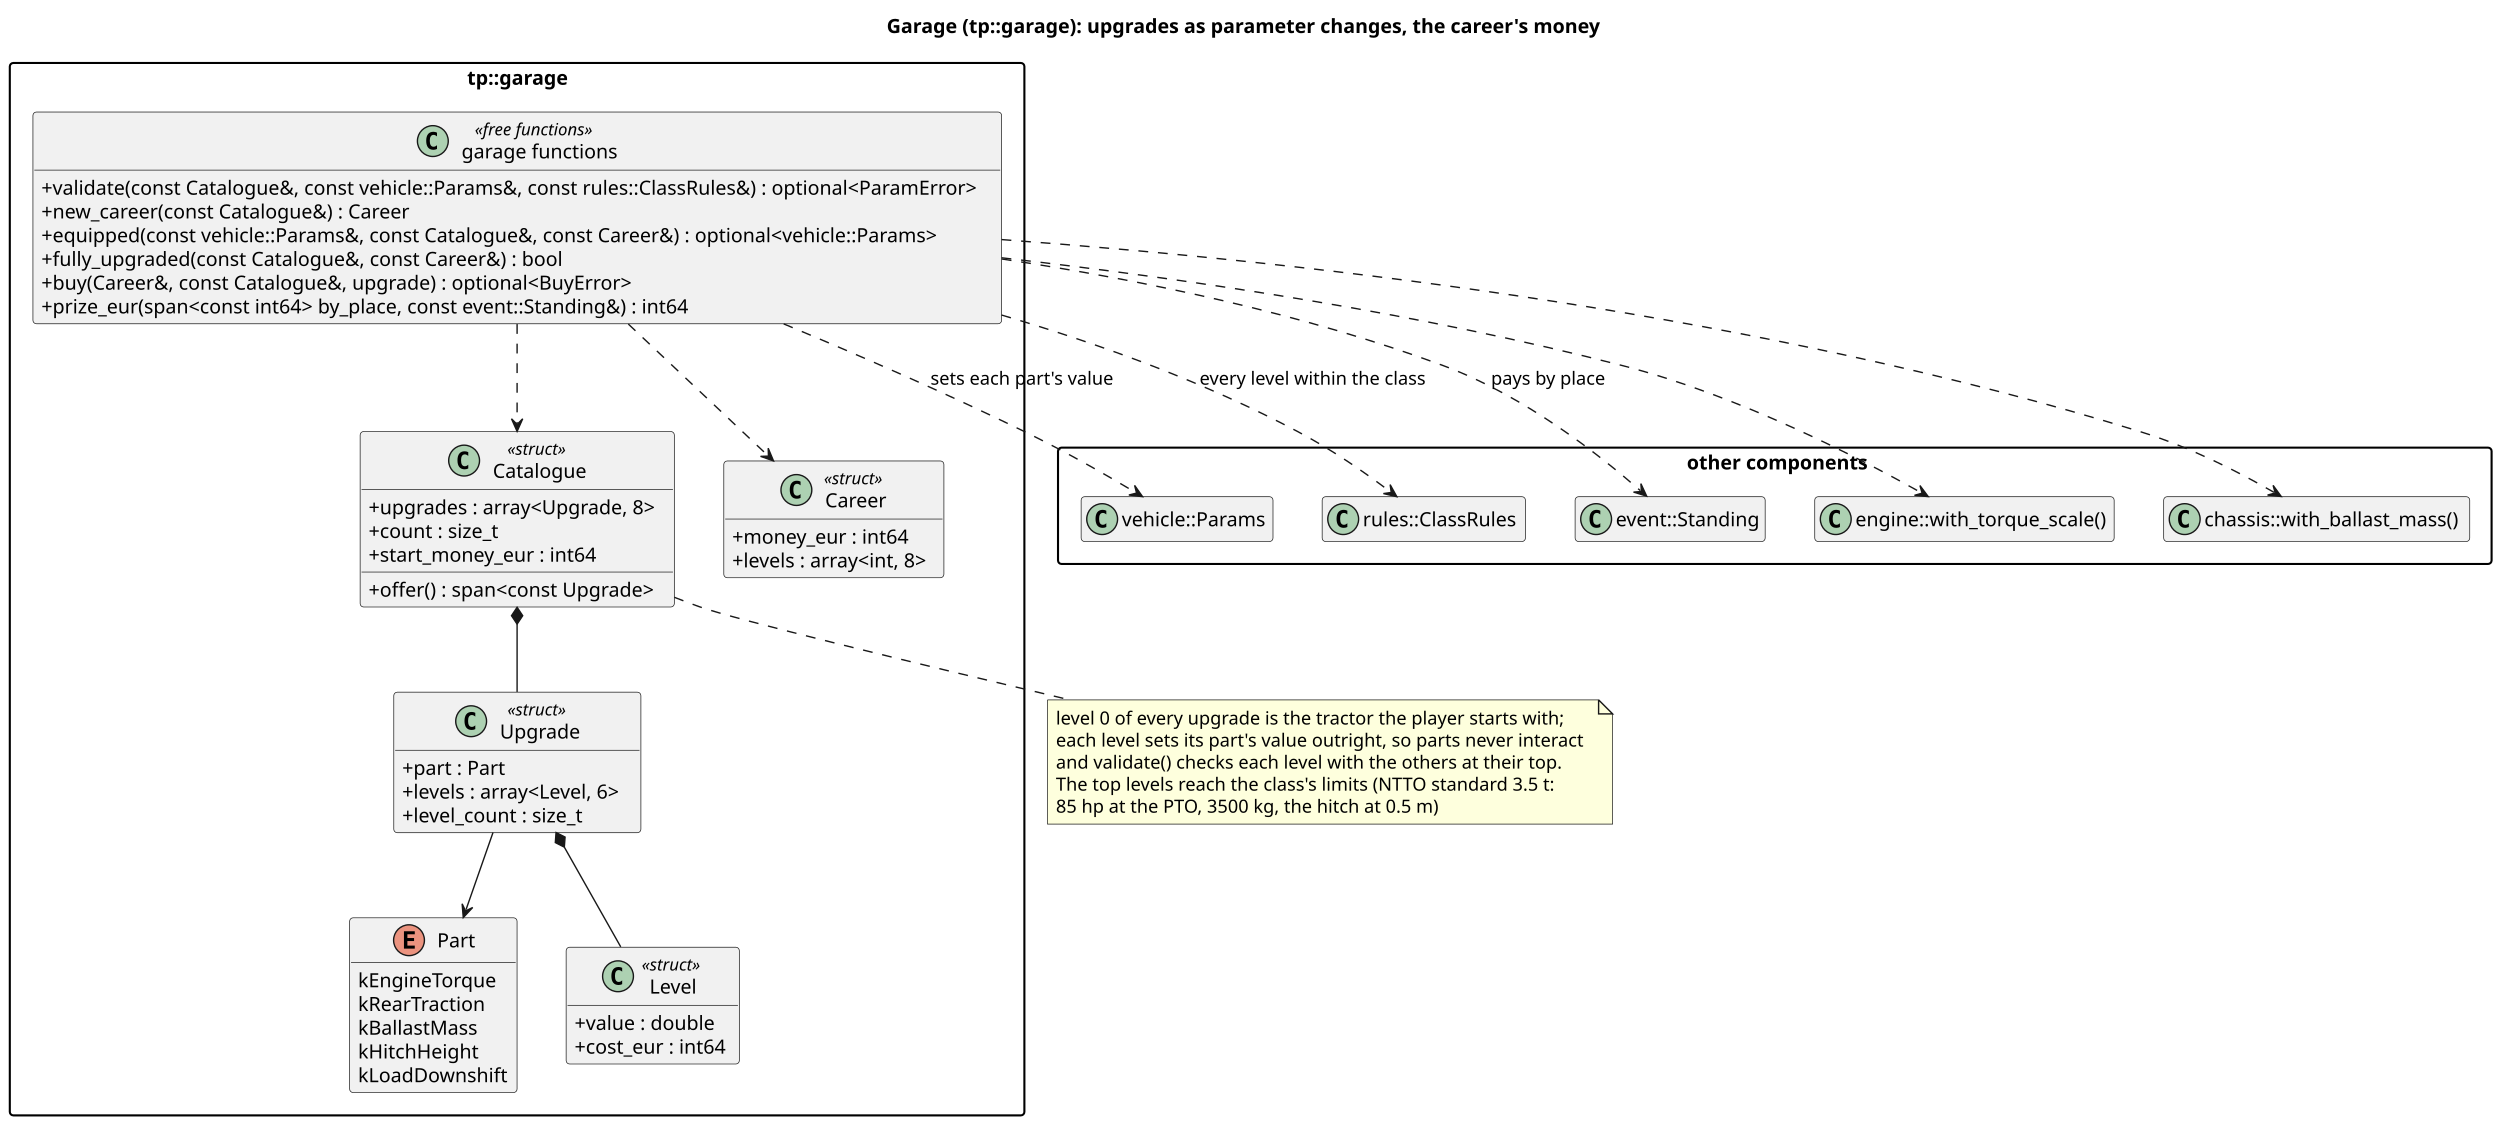
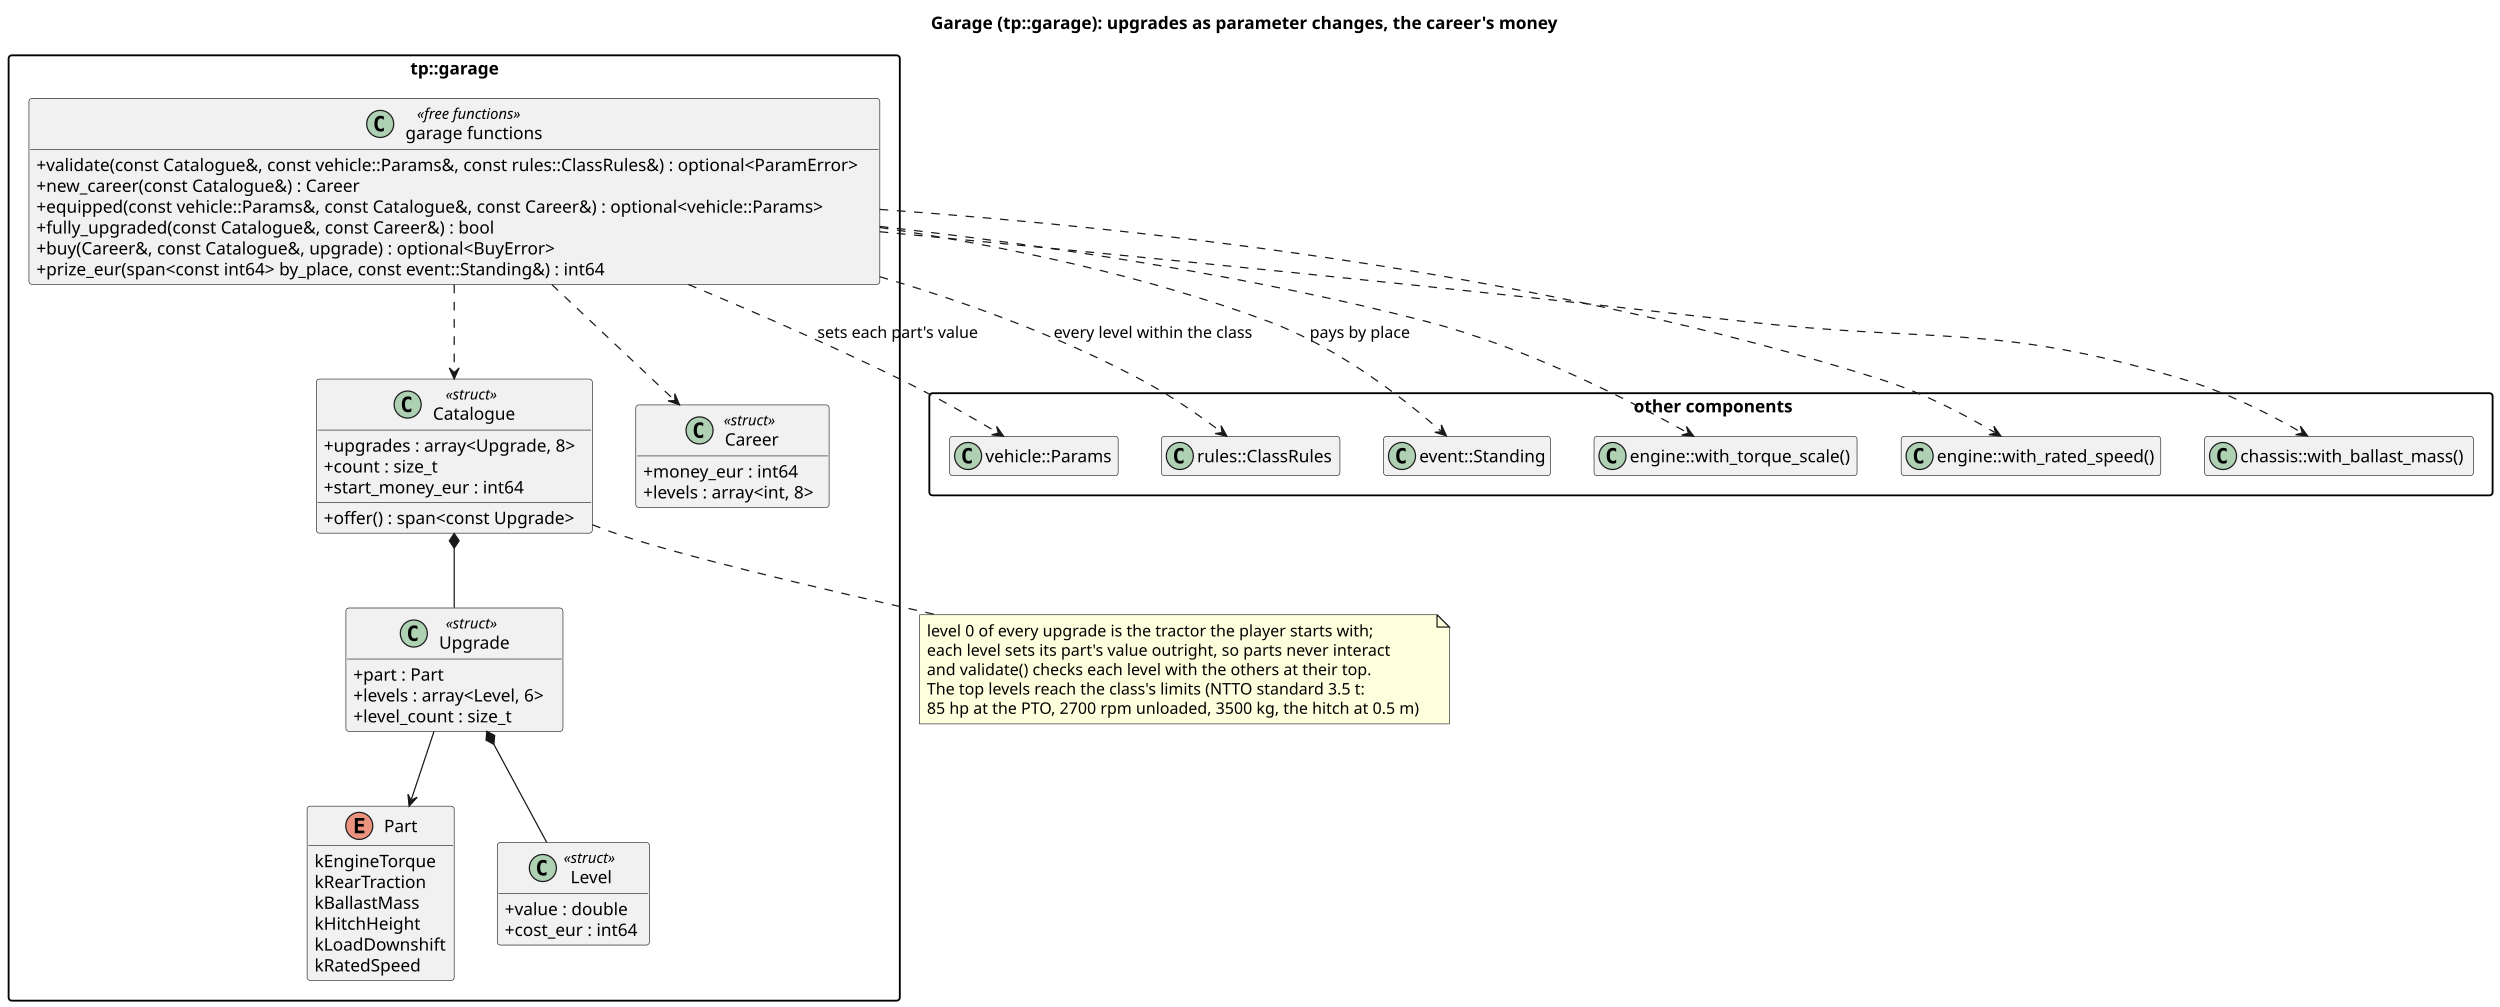
- <svg xmlns="http://www.w3.org/2000/svg" contentStyleType="text/css" height="801px" preserveAspectRatio="none" style="width:1784px;height:801px;background:#FFFFFF;" version="1.1" viewBox="0 0 1784 801" width="1784px" zoomAndPan="magnify">
+ <svg xmlns="http://www.w3.org/2000/svg" contentStyleType="text/css" height="818px" preserveAspectRatio="none" style="width:2031px;height:818px;background:#FFFFFF;" version="1.1" viewBox="0 0 2031 818" width="2031px" zoomAndPan="magnify">
  <defs />
  <g>
-     <text fill="#000000" font-family="sans-serif" font-size="14" font-weight="bold" lengthAdjust="spacing" textLength="504.513" x="632.744" y="23.562">Garage (tp::garage): upgrades as parameter changes, the career's money</text>
+     <text fill="#000000" font-family="sans-serif" font-size="14" font-weight="bold" lengthAdjust="spacing" textLength="504.513" x="756.244" y="23.562">Garage (tp::garage): upgrades as parameter changes, the career's money</text>
    <g id="cluster_other components">
-       <rect fill="none" height="83" rx="2.5" ry="2.5" style="stroke:#000000;stroke-width:1.5;" width="1023" x="755" y="319.44" />
-       <text fill="#000000" font-family="sans-serif" font-size="14" font-weight="bold" lengthAdjust="spacing" textLength="125.535" x="1203.732" y="335.002">other components</text>
+       <rect fill="none" height="83" rx="2.5" ry="2.5" style="stroke:#000000;stroke-width:1.5;" width="1270" x="755" y="319.44" />
+       <text fill="#000000" font-family="sans-serif" font-size="14" font-weight="bold" lengthAdjust="spacing" textLength="125.535" x="1327.232" y="335.002">other components</text>
    </g>
    <g id="cluster_tp::garage">
-       <rect fill="none" height="751" rx="2.5" ry="2.5" style="stroke:#000000;stroke-width:1.5;" width="724" x="7" y="44.94" />
+       <rect fill="none" height="768" rx="2.5" ry="2.5" style="stroke:#000000;stroke-width:1.5;" width="724" x="7" y="44.94" />
      <text fill="#000000" font-family="sans-serif" font-size="14" font-weight="bold" lengthAdjust="spacing" textLength="71.292" x="333.354" y="60.502">tp::garage</text>
    </g>
    <g id="elem_Tractor">
      <rect codeLine="7" fill="#F1F1F1" height="32" id="Tractor" rx="2.5" ry="2.5" style="stroke:#181818;stroke-width:0.5;" width="136.904" x="771.5" y="354.44" />
      <ellipse cx="786.5" cy="370.44" fill="#ADD1B2" rx="11" ry="11" style="stroke:#181818;stroke-width:1.0;" />
      <path d="M789.469,376.08 Q788.891,376.377 788.25,376.518 Q787.609,376.674 786.906,376.674 Q784.406,376.674 783.078,375.033 Q781.766,373.377 781.766,370.252 Q781.766,367.127 783.078,365.471 Q784.406,363.815 786.906,363.815 Q787.609,363.815 788.25,363.971 Q788.906,364.127 789.469,364.424 L789.469,367.143 Q788.844,366.565 788.25,366.299 Q787.656,366.018 787.031,366.018 Q785.688,366.018 785,367.096 Q784.312,368.158 784.312,370.252 Q784.312,372.346 785,373.424 Q785.688,374.486 787.031,374.486 Q787.656,374.486 788.25,374.221 Q788.844,373.94 789.469,373.361 L789.469,376.08 Z " fill="#000000" />
      <text fill="#000000" font-family="sans-serif" font-size="14" lengthAdjust="spacing" textLength="104.904" x="800.5" y="375.532">vehicle::Params</text>
    </g>
    <g id="elem_ClassRules">
      <rect codeLine="8" fill="#F1F1F1" height="32" id="ClassRules" rx="2.5" ry="2.5" style="stroke:#181818;stroke-width:0.5;" width="145.046" x="943.5" y="354.44" />
      <ellipse cx="958.5" cy="370.44" fill="#ADD1B2" rx="11" ry="11" style="stroke:#181818;stroke-width:1.0;" />
      <path d="M961.469,376.08 Q960.891,376.377 960.25,376.518 Q959.609,376.674 958.906,376.674 Q956.406,376.674 955.078,375.033 Q953.766,373.377 953.766,370.252 Q953.766,367.127 955.078,365.471 Q956.406,363.815 958.906,363.815 Q959.609,363.815 960.25,363.971 Q960.906,364.127 961.469,364.424 L961.469,367.143 Q960.844,366.565 960.25,366.299 Q959.656,366.018 959.031,366.018 Q957.688,366.018 957,367.096 Q956.312,368.158 956.312,370.252 Q956.312,372.346 957,373.424 Q957.688,374.486 959.031,374.486 Q959.656,374.486 960.25,374.221 Q960.844,373.94 961.469,373.361 L961.469,376.08 Z " fill="#000000" />
      <text fill="#000000" font-family="sans-serif" font-size="14" lengthAdjust="spacing" textLength="113.046" x="972.5" y="375.532">rules::ClassRules</text>
    </g>
    <g id="elem_EventStanding">
      <rect codeLine="9" fill="#F1F1F1" height="32" id="EventStanding" rx="2.5" ry="2.5" style="stroke:#181818;stroke-width:0.5;" width="135.626" x="1124" y="354.44" />
      <ellipse cx="1139" cy="370.44" fill="#ADD1B2" rx="11" ry="11" style="stroke:#181818;stroke-width:1.0;" />
      <path d="M1141.969,376.08 Q1141.391,376.377 1140.75,376.518 Q1140.109,376.674 1139.406,376.674 Q1136.906,376.674 1135.578,375.033 Q1134.266,373.377 1134.266,370.252 Q1134.266,367.127 1135.578,365.471 Q1136.906,363.815 1139.406,363.815 Q1140.109,363.815 1140.75,363.971 Q1141.406,364.127 1141.969,364.424 L1141.969,367.143 Q1141.344,366.565 1140.75,366.299 Q1140.156,366.018 1139.531,366.018 Q1138.188,366.018 1137.5,367.096 Q1136.812,368.158 1136.812,370.252 Q1136.812,372.346 1137.5,373.424 Q1138.188,374.486 1139.531,374.486 Q1140.156,374.486 1140.75,374.221 Q1141.344,373.94 1141.969,373.361 L1141.969,376.08 Z " fill="#000000" />
      <text fill="#000000" font-family="sans-serif" font-size="14" lengthAdjust="spacing" textLength="103.626" x="1153" y="375.532">event::Standing</text>
    </g>
    <g id="elem_TorqueScale">
      <rect codeLine="10" fill="#F1F1F1" height="32" id="TorqueScale" rx="2.5" ry="2.5" style="stroke:#181818;stroke-width:0.5;" width="213.658" x="1295" y="354.44" />
      <ellipse cx="1310" cy="370.44" fill="#ADD1B2" rx="11" ry="11" style="stroke:#181818;stroke-width:1.0;" />
      <path d="M1312.969,376.08 Q1312.391,376.377 1311.75,376.518 Q1311.109,376.674 1310.406,376.674 Q1307.906,376.674 1306.578,375.033 Q1305.266,373.377 1305.266,370.252 Q1305.266,367.127 1306.578,365.471 Q1307.906,363.815 1310.406,363.815 Q1311.109,363.815 1311.75,363.971 Q1312.406,364.127 1312.969,364.424 L1312.969,367.143 Q1312.344,366.565 1311.75,366.299 Q1311.156,366.018 1310.531,366.018 Q1309.188,366.018 1308.5,367.096 Q1307.812,368.158 1307.812,370.252 Q1307.812,372.346 1308.5,373.424 Q1309.188,374.486 1310.531,374.486 Q1311.156,374.486 1311.75,374.221 Q1312.344,373.94 1312.969,373.361 L1312.969,376.08 Z " fill="#000000" />
      <text fill="#000000" font-family="sans-serif" font-size="14" lengthAdjust="spacing" textLength="181.658" x="1324" y="375.532">engine::with_torque_scale()</text>
    </g>
+     <g id="elem_RatedSpeed">
+       <rect codeLine="11" fill="#F1F1F1" height="32" id="RatedSpeed" rx="2.5" ry="2.5" style="stroke:#181818;stroke-width:0.5;" width="210.903" x="1544.5" y="354.44" />
+       <ellipse cx="1559.5" cy="370.44" fill="#ADD1B2" rx="11" ry="11" style="stroke:#181818;stroke-width:1.0;" />
+       <path d="M1562.469,376.08 Q1561.891,376.377 1561.25,376.518 Q1560.609,376.674 1559.906,376.674 Q1557.406,376.674 1556.078,375.033 Q1554.766,373.377 1554.766,370.252 Q1554.766,367.127 1556.078,365.471 Q1557.406,363.815 1559.906,363.815 Q1560.609,363.815 1561.25,363.971 Q1561.906,364.127 1562.469,364.424 L1562.469,367.143 Q1561.844,366.565 1561.25,366.299 Q1560.656,366.018 1560.031,366.018 Q1558.688,366.018 1558,367.096 Q1557.312,368.158 1557.312,370.252 Q1557.312,372.346 1558,373.424 Q1558.688,374.486 1560.031,374.486 Q1560.656,374.486 1561.25,374.221 Q1561.844,373.94 1562.469,373.361 L1562.469,376.08 Z " fill="#000000" />
+       <text fill="#000000" font-family="sans-serif" font-size="14" lengthAdjust="spacing" textLength="178.903" x="1573.5" y="375.532">engine::with_rated_speed()</text>
+     </g>
    <g id="elem_BallastMass">
-       <rect codeLine="11" fill="#F1F1F1" height="32" id="BallastMass" rx="2.5" ry="2.5" style="stroke:#181818;stroke-width:0.5;" width="218.402" x="1544" y="354.44" />
-       <ellipse cx="1559" cy="370.44" fill="#ADD1B2" rx="11" ry="11" style="stroke:#181818;stroke-width:1.0;" />
-       <path d="M1561.969,376.08 Q1561.391,376.377 1560.75,376.518 Q1560.109,376.674 1559.406,376.674 Q1556.906,376.674 1555.578,375.033 Q1554.266,373.377 1554.266,370.252 Q1554.266,367.127 1555.578,365.471 Q1556.906,363.815 1559.406,363.815 Q1560.109,363.815 1560.75,363.971 Q1561.406,364.127 1561.969,364.424 L1561.969,367.143 Q1561.344,366.565 1560.75,366.299 Q1560.156,366.018 1559.531,366.018 Q1558.188,366.018 1557.5,367.096 Q1556.812,368.158 1556.812,370.252 Q1556.812,372.346 1557.5,373.424 Q1558.188,374.486 1559.531,374.486 Q1560.156,374.486 1560.75,374.221 Q1561.344,373.94 1561.969,373.361 L1561.969,376.08 Z " fill="#000000" />
-       <text fill="#000000" font-family="sans-serif" font-size="14" lengthAdjust="spacing" textLength="186.402" x="1573" y="375.532">chassis::with_ballast_mass()</text>
+       <rect codeLine="12" fill="#F1F1F1" height="32" id="BallastMass" rx="2.5" ry="2.5" style="stroke:#181818;stroke-width:0.5;" width="218.402" x="1791" y="354.44" />
+       <ellipse cx="1806" cy="370.44" fill="#ADD1B2" rx="11" ry="11" style="stroke:#181818;stroke-width:1.0;" />
+       <path d="M1808.969,376.08 Q1808.391,376.377 1807.75,376.518 Q1807.109,376.674 1806.406,376.674 Q1803.906,376.674 1802.578,375.033 Q1801.266,373.377 1801.266,370.252 Q1801.266,367.127 1802.578,365.471 Q1803.906,363.815 1806.406,363.815 Q1807.109,363.815 1807.75,363.971 Q1808.406,364.127 1808.969,364.424 L1808.969,367.143 Q1808.344,366.565 1807.75,366.299 Q1807.156,366.018 1806.531,366.018 Q1805.188,366.018 1804.5,367.096 Q1803.812,368.158 1803.812,370.252 Q1803.812,372.346 1804.5,373.424 Q1805.188,374.486 1806.531,374.486 Q1807.156,374.486 1807.75,374.221 Q1808.344,373.94 1808.969,373.361 L1808.969,376.08 Z " fill="#000000" />
+       <text fill="#000000" font-family="sans-serif" font-size="14" lengthAdjust="spacing" textLength="186.402" x="1820" y="375.532">chassis::with_ballast_mass()</text>
    </g>
    <g id="elem_Part">
-       <rect codeLine="15" fill="#F1F1F1" height="124.697" id="Part" rx="2.5" ry="2.5" style="stroke:#181818;stroke-width:0.5;" width="119.475" x="249.5" y="654.939" />
+       <rect codeLine="16" fill="#F1F1F1" height="141.637" id="Part" rx="2.5" ry="2.5" style="stroke:#181818;stroke-width:0.5;" width="119.475" x="249.5" y="654.939" />
      <ellipse cx="291.87" cy="670.939" fill="#EB937F" rx="11" ry="11" style="stroke:#181818;stroke-width:1.0;" />
      <path d="M295.979,676.939 L288.26,676.939 L288.26,664.549 L295.979,664.549 L295.979,666.705 L290.713,666.705 L290.713,669.377 L295.479,669.377 L295.479,671.533 L290.713,671.533 L290.713,674.783 L295.979,674.783 L295.979,676.939 Z " fill="#000000" />
      <text fill="#000000" font-family="sans-serif" font-size="14" lengthAdjust="spacing" textLength="26.653" x="311.952" y="676.032">Part</text>
      <line style="stroke:#181818;stroke-width:0.5;" x1="250.5" x2="367.975" y1="686.939" y2="686.939" />
      <text fill="#000000" font-family="sans-serif" font-size="14" lengthAdjust="spacing" textLength="100.495" x="255.5" y="704.502">kEngineTorque</text>
      <text fill="#000000" font-family="sans-serif" font-size="14" lengthAdjust="spacing" textLength="92.791" x="255.5" y="721.441">kRearTraction</text>
      <text fill="#000000" font-family="sans-serif" font-size="14" lengthAdjust="spacing" textLength="86.605" x="255.5" y="738.381">kBallastMass</text>
      <text fill="#000000" font-family="sans-serif" font-size="14" lengthAdjust="spacing" textLength="85.736" x="255.5" y="755.32">kHitchHeight</text>
      <text fill="#000000" font-family="sans-serif" font-size="14" lengthAdjust="spacing" textLength="107.475" x="255.5" y="772.26">kLoadDownshift</text>
+       <text fill="#000000" font-family="sans-serif" font-size="14" lengthAdjust="spacing" textLength="88.32" x="255.5" y="789.199">kRatedSpeed</text>
    </g>
    <g id="elem_Level">
-       <rect codeLine="22" fill="#F1F1F1" height="83.338" id="Level" rx="2.5" ry="2.5" style="stroke:#181818;stroke-width:0.5;" width="123.597" x="404" y="675.939" />
-       <ellipse cx="441.014" cy="696.669" fill="#ADD1B2" rx="11" ry="11" style="stroke:#181818;stroke-width:1.0;" />
-       <path d="M443.983,702.31 Q443.405,702.606 442.764,702.747 Q442.124,702.903 441.421,702.903 Q438.921,702.903 437.592,701.263 Q436.28,699.606 436.28,696.481 Q436.28,693.356 437.592,691.7 Q438.921,690.044 441.421,690.044 Q442.124,690.044 442.764,690.2 Q443.421,690.356 443.983,690.653 L443.983,693.372 Q443.358,692.794 442.764,692.528 Q442.171,692.247 441.546,692.247 Q440.202,692.247 439.514,693.325 Q438.827,694.388 438.827,696.481 Q438.827,698.575 439.514,699.653 Q440.202,700.716 441.546,700.716 Q442.171,700.716 442.764,700.45 Q443.358,700.169 443.983,699.591 L443.983,702.31 Z " fill="#000000" />
-       <text fill="#000000" font-family="sans-serif" font-size="12" font-style="italic" lengthAdjust="spacing" textLength="46.676" x="457.906" y="692.564">«struct»</text>
-       <text fill="#000000" font-family="sans-serif" font-size="14" lengthAdjust="spacing" textLength="35.499" x="463.495" y="709.021">Level</text>
-       <line style="stroke:#181818;stroke-width:0.5;" x1="405" x2="526.597" y1="717.398" y2="717.398" />
-       <text fill="#000000" font-family="sans-serif" font-size="14" lengthAdjust="spacing" textLength="102.102" x="410" y="734.961">+value : double</text>
-       <text fill="#000000" font-family="sans-serif" font-size="14" lengthAdjust="spacing" textLength="111.597" x="410" y="751.9">+cost_eur : int64</text>
+       <rect codeLine="24" fill="#F1F1F1" height="83.338" id="Level" rx="2.5" ry="2.5" style="stroke:#181818;stroke-width:0.5;" width="123.597" x="404" y="684.439" />
+       <ellipse cx="441.014" cy="705.169" fill="#ADD1B2" rx="11" ry="11" style="stroke:#181818;stroke-width:1.0;" />
+       <path d="M443.983,710.81 Q443.405,711.106 442.764,711.247 Q442.124,711.403 441.421,711.403 Q438.921,711.403 437.592,709.763 Q436.28,708.106 436.28,704.981 Q436.28,701.856 437.592,700.2 Q438.921,698.544 441.421,698.544 Q442.124,698.544 442.764,698.7 Q443.421,698.856 443.983,699.153 L443.983,701.872 Q443.358,701.294 442.764,701.028 Q442.171,700.747 441.546,700.747 Q440.202,700.747 439.514,701.825 Q438.827,702.888 438.827,704.981 Q438.827,707.075 439.514,708.153 Q440.202,709.216 441.546,709.216 Q442.171,709.216 442.764,708.95 Q443.358,708.669 443.983,708.091 L443.983,710.81 Z " fill="#000000" />
+       <text fill="#000000" font-family="sans-serif" font-size="12" font-style="italic" lengthAdjust="spacing" textLength="46.676" x="457.906" y="701.064">«struct»</text>
+       <text fill="#000000" font-family="sans-serif" font-size="14" lengthAdjust="spacing" textLength="35.499" x="463.495" y="717.521">Level</text>
+       <line style="stroke:#181818;stroke-width:0.5;" x1="405" x2="526.597" y1="725.898" y2="725.898" />
+       <text fill="#000000" font-family="sans-serif" font-size="14" lengthAdjust="spacing" textLength="102.102" x="410" y="743.461">+value : double</text>
+       <text fill="#000000" font-family="sans-serif" font-size="14" lengthAdjust="spacing" textLength="111.597" x="410" y="760.4">+cost_eur : int64</text>
    </g>
    <g id="elem_Upgrade">
-       <rect codeLine="26" fill="#F1F1F1" height="100.277" id="Upgrade" rx="2.5" ry="2.5" style="stroke:#181818;stroke-width:0.5;" width="176.343" x="281" y="493.94" />
+       <rect codeLine="28" fill="#F1F1F1" height="100.277" id="Upgrade" rx="2.5" ry="2.5" style="stroke:#181818;stroke-width:0.5;" width="176.343" x="281" y="493.94" />
      <ellipse cx="336.2" cy="514.669" fill="#ADD1B2" rx="11" ry="11" style="stroke:#181818;stroke-width:1.0;" />
      <path d="M339.169,520.31 Q338.591,520.606 337.95,520.747 Q337.31,520.903 336.606,520.903 Q334.106,520.903 332.778,519.263 Q331.466,517.606 331.466,514.481 Q331.466,511.356 332.778,509.7 Q334.106,508.044 336.606,508.044 Q337.31,508.044 337.95,508.2 Q338.606,508.356 339.169,508.653 L339.169,511.372 Q338.544,510.794 337.95,510.528 Q337.356,510.247 336.731,510.247 Q335.388,510.247 334.7,511.325 Q334.013,512.388 334.013,514.481 Q334.013,516.575 334.7,517.653 Q335.388,518.716 336.731,518.716 Q337.356,518.716 337.95,518.45 Q338.544,518.169 339.169,517.591 L339.169,520.31 Z " fill="#000000" />
      <text fill="#000000" font-family="sans-serif" font-size="12" font-style="italic" lengthAdjust="spacing" textLength="46.676" x="362.084" y="510.565">«struct»</text>
      <text fill="#000000" font-family="sans-serif" font-size="14" lengthAdjust="spacing" textLength="57.442" x="356.7" y="527.021">Upgrade</text>
      <line style="stroke:#181818;stroke-width:0.5;" x1="282" x2="456.343" y1="535.398" y2="535.398" />
      <text fill="#000000" font-family="sans-serif" font-size="14" lengthAdjust="spacing" textLength="74.108" x="287" y="552.961">+part : Part</text>
      <text fill="#000000" font-family="sans-serif" font-size="14" lengthAdjust="spacing" textLength="164.343" x="287" y="569.9">+levels : array&lt;Level, 6&gt;</text>
      <text fill="#000000" font-family="sans-serif" font-size="14" lengthAdjust="spacing" textLength="133.69" x="287" y="586.84">+level_count : size_t</text>
    </g>
    <g id="elem_Catalogue">
-       <rect codeLine="31" fill="#F1F1F1" height="125.217" id="Catalogue" rx="2.5" ry="2.5" style="stroke:#181818;stroke-width:0.5;" width="224.208" x="257" y="307.94" />
+       <rect codeLine="33" fill="#F1F1F1" height="125.217" id="Catalogue" rx="2.5" ry="2.5" style="stroke:#181818;stroke-width:0.5;" width="224.208" x="257" y="307.94" />
      <ellipse cx="331.184" cy="328.669" fill="#ADD1B2" rx="11" ry="11" style="stroke:#181818;stroke-width:1.0;" />
      <path d="M334.152,334.31 Q333.574,334.606 332.934,334.747 Q332.293,334.903 331.59,334.903 Q329.09,334.903 327.762,333.263 Q326.449,331.606 326.449,328.481 Q326.449,325.356 327.762,323.7 Q329.09,322.044 331.59,322.044 Q332.293,322.044 332.934,322.2 Q333.59,322.356 334.152,322.653 L334.152,325.372 Q333.527,324.794 332.934,324.528 Q332.34,324.247 331.715,324.247 Q330.371,324.247 329.684,325.325 Q328.996,326.388 328.996,328.481 Q328.996,330.575 329.684,331.653 Q330.371,332.716 331.715,332.716 Q332.34,332.716 332.934,332.45 Q333.527,332.169 334.152,331.591 L334.152,334.31 Z " fill="#000000" />
      <text fill="#000000" font-family="sans-serif" font-size="12" font-style="italic" lengthAdjust="spacing" textLength="46.676" x="362.016" y="324.565">«struct»</text>
      <text fill="#000000" font-family="sans-serif" font-size="14" lengthAdjust="spacing" textLength="67.341" x="351.684" y="341.022">Catalogue</text>
      <line style="stroke:#181818;stroke-width:0.5;" x1="258" x2="480.208" y1="349.398" y2="349.398" />
      <text fill="#000000" font-family="sans-serif" font-size="14" lengthAdjust="spacing" textLength="210.595" x="263" y="366.961">+upgrades : array&lt;Upgrade, 8&gt;</text>
      <text fill="#000000" font-family="sans-serif" font-size="14" lengthAdjust="spacing" textLength="96.332" x="263" y="383.9">+count : size_t</text>
      <text fill="#000000" font-family="sans-serif" font-size="14" lengthAdjust="spacing" textLength="164.261" x="263" y="400.84">+start_money_eur : int64</text>
      <line style="stroke:#181818;stroke-width:0.5;" x1="258" x2="480.208" y1="408.217" y2="408.217" />
      <text fill="#000000" font-family="sans-serif" font-size="14" lengthAdjust="spacing" textLength="212.208" x="263" y="425.779">+offer() : span&lt;const Upgrade&gt;</text>
    </g>
    <g id="elem_Career">
-       <rect codeLine="37" fill="#F1F1F1" height="83.338" id="Career" rx="2.5" ry="2.5" style="stroke:#181818;stroke-width:0.5;" width="157.065" x="516.5" y="328.94" />
+       <rect codeLine="39" fill="#F1F1F1" height="83.338" id="Career" rx="2.5" ry="2.5" style="stroke:#181818;stroke-width:0.5;" width="157.065" x="516.5" y="328.94" />
      <ellipse cx="568.306" cy="349.669" fill="#ADD1B2" rx="11" ry="11" style="stroke:#181818;stroke-width:1.0;" />
      <path d="M571.275,355.31 Q570.697,355.606 570.056,355.747 Q569.415,355.903 568.712,355.903 Q566.212,355.903 564.884,354.263 Q563.572,352.606 563.572,349.481 Q563.572,346.356 564.884,344.7 Q566.212,343.044 568.712,343.044 Q569.415,343.044 570.056,343.2 Q570.712,343.356 571.275,343.653 L571.275,346.372 Q570.65,345.794 570.056,345.528 Q569.462,345.247 568.837,345.247 Q567.494,345.247 566.806,346.325 Q566.119,347.388 566.119,349.481 Q566.119,351.575 566.806,352.653 Q567.494,353.716 568.837,353.716 Q569.462,353.716 570.056,353.45 Q570.65,353.169 571.275,352.591 L571.275,355.31 Z " fill="#000000" />
      <text fill="#000000" font-family="sans-serif" font-size="12" font-style="italic" lengthAdjust="spacing" textLength="46.676" x="587.945" y="345.565">«struct»</text>
      <text fill="#000000" font-family="sans-serif" font-size="14" lengthAdjust="spacing" textLength="44.953" x="588.806" y="362.022">Career</text>
      <line style="stroke:#181818;stroke-width:0.5;" x1="517.5" x2="672.565" y1="370.398" y2="370.398" />
      <text fill="#000000" font-family="sans-serif" font-size="14" lengthAdjust="spacing" textLength="128.194" x="522.5" y="387.961">+money_eur : int64</text>
      <text fill="#000000" font-family="sans-serif" font-size="14" lengthAdjust="spacing" textLength="145.065" x="522.5" y="404.9">+levels : array&lt;int, 8&gt;</text>
    </g>
    <g id="elem_GarageFns">
-       <rect codeLine="41" fill="#F1F1F1" height="151.096" id="GarageFns" rx="2.5" ry="2.5" style="stroke:#181818;stroke-width:0.5;" width="691.267" x="23.5" y="79.939" />
+       <rect codeLine="43" fill="#F1F1F1" height="151.096" id="GarageFns" rx="2.5" ry="2.5" style="stroke:#181818;stroke-width:0.5;" width="691.267" x="23.5" y="79.939" />
      <ellipse cx="308.873" cy="100.669" fill="#ADD1B2" rx="11" ry="11" style="stroke:#181818;stroke-width:1.0;" />
      <path d="M311.842,106.31 Q311.264,106.606 310.623,106.747 Q309.982,106.903 309.279,106.903 Q306.779,106.903 305.451,105.263 Q304.139,103.606 304.139,100.481 Q304.139,97.356 305.451,95.7 Q306.779,94.044 309.279,94.044 Q309.982,94.044 310.623,94.2 Q311.279,94.356 311.842,94.653 L311.842,97.372 Q311.217,96.794 310.623,96.528 Q310.029,96.247 309.404,96.247 Q308.06,96.247 307.373,97.325 Q306.685,98.388 306.685,100.481 Q306.685,102.575 307.373,103.653 Q308.06,104.716 309.404,104.716 Q310.029,104.716 310.623,104.45 Q311.217,104.169 311.842,103.591 L311.842,106.31 Z " fill="#000000" />
      <text fill="#000000" font-family="sans-serif" font-size="12" font-style="italic" lengthAdjust="spacing" textLength="93.188" x="338.79" y="96.564">«free functions»</text>
      <text fill="#000000" font-family="sans-serif" font-size="14" lengthAdjust="spacing" textLength="112.02" x="329.373" y="113.022">garage functions</text>
      <line style="stroke:#181818;stroke-width:0.5;" x1="24.5" x2="713.767" y1="121.398" y2="121.398" />
      <text fill="#000000" font-family="sans-serif" font-size="14" lengthAdjust="spacing" textLength="679.267" x="29.5" y="138.961">+validate(const Catalogue&amp;, const vehicle::Params&amp;, const rules::ClassRules&amp;) : optional&lt;ParamError&gt;</text>
      <text fill="#000000" font-family="sans-serif" font-size="14" lengthAdjust="spacing" textLength="270.266" x="29.5" y="155.9">+new_career(const Catalogue&amp;) : Career</text>
      <text fill="#000000" font-family="sans-serif" font-size="14" lengthAdjust="spacing" textLength="651.855" x="29.5" y="172.84">+equipped(const vehicle::Params&amp;, const Catalogue&amp;, const Career&amp;) : optional&lt;vehicle::Params&gt;</text>
      <text fill="#000000" font-family="sans-serif" font-size="14" lengthAdjust="spacing" textLength="377.945" x="29.5" y="189.779">+fully_upgraded(const Catalogue&amp;, const Career&amp;) : bool</text>
      <text fill="#000000" font-family="sans-serif" font-size="14" lengthAdjust="spacing" textLength="427.554" x="29.5" y="206.719">+buy(Career&amp;, const Catalogue&amp;, upgrade) : optional&lt;BuyError&gt;</text>
      <text fill="#000000" font-family="sans-serif" font-size="14" lengthAdjust="spacing" textLength="475.665" x="29.5" y="223.658">+prize_eur(span&lt;const int64&gt; by_place, const event::Standing&amp;) : int64</text>
    </g>
-     <g id="elem_GMN25">
-       <path d="M747.5,499.44 L747.5,588.087 L1150.756,588.087 L1150.756,509.44 L1140.756,499.44 L747.5,499.44 " fill="#FEFFDD" style="stroke:#181818;stroke-width:0.5;" />
-       <path d="M1140.756,499.44 L1140.756,509.44 L1150.756,509.44 L1140.756,499.44 " fill="#FEFFDD" style="stroke:#181818;stroke-width:1.0;" />
-       <text fill="#000000" font-family="sans-serif" font-size="13" lengthAdjust="spacing" textLength="367.929" x="753.5" y="517.033">level 0 of every upgrade is the tractor the player starts with;</text>
-       <text fill="#000000" font-family="sans-serif" font-size="13" lengthAdjust="spacing" textLength="382.256" x="753.5" y="532.763">each level sets its part's value outright, so parts never interact</text>
-       <text fill="#000000" font-family="sans-serif" font-size="13" lengthAdjust="spacing" textLength="367.034" x="753.5" y="548.492">and validate() checks each level with the others at their top.</text>
-       <text fill="#000000" font-family="sans-serif" font-size="13" lengthAdjust="spacing" textLength="367.707" x="753.5" y="564.222">The top levels reach the class's limits (NTTO standard 3.5 t:</text>
-       <text fill="#000000" font-family="sans-serif" font-size="13" lengthAdjust="spacing" textLength="281.703" x="753.5" y="579.951">85 hp at the PTO, 3500 kg, the hitch at 0.5 m)</text>
+     <g id="elem_GMN27">
+       <path d="M747,499.44 L747,588.087 L1177.456,588.087 L1177.456,509.44 L1167.456,499.44 L747,499.44 " fill="#FEFFDD" style="stroke:#181818;stroke-width:0.5;" />
+       <path d="M1167.456,499.44 L1167.456,509.44 L1177.456,509.44 L1167.456,499.44 " fill="#FEFFDD" style="stroke:#181818;stroke-width:1.0;" />
+       <text fill="#000000" font-family="sans-serif" font-size="13" lengthAdjust="spacing" textLength="367.929" x="753" y="517.033">level 0 of every upgrade is the tractor the player starts with;</text>
+       <text fill="#000000" font-family="sans-serif" font-size="13" lengthAdjust="spacing" textLength="382.256" x="753" y="532.763">each level sets its part's value outright, so parts never interact</text>
+       <text fill="#000000" font-family="sans-serif" font-size="13" lengthAdjust="spacing" textLength="367.034" x="753" y="548.492">and validate() checks each level with the others at their top.</text>
+       <text fill="#000000" font-family="sans-serif" font-size="13" lengthAdjust="spacing" textLength="367.707" x="753" y="564.222">The top levels reach the class's limits (NTTO standard 3.5 t:</text>
+       <text fill="#000000" font-family="sans-serif" font-size="13" lengthAdjust="spacing" textLength="409.456" x="753" y="579.951">85 hp at the PTO, 2700 rpm unloaded, 3500 kg, the hitch at 0.5 m)</text>
    </g>
    <g id="link_Catalogue_Upgrade">
-       <path codeLine="49" d="M369,445.36 C369,465.219 369,474.93 369,493.75 " fill="none" id="Catalogue-backto-Upgrade" style="stroke:#181818;stroke-width:1.0;" />
+       <path codeLine="51" d="M369,445.36 C369,465.219 369,474.93 369,493.75 " fill="none" id="Catalogue-backto-Upgrade" style="stroke:#181818;stroke-width:1.0;" />
      <polygon fill="#181818" points="369,433.36,365,439.36,369,445.36,373,439.36,369,433.36" style="stroke:#181818;stroke-width:1.0;" />
    </g>
    <g id="link_Upgrade_Level">
-       <path codeLine="50" d="M402.708,604.534 C417.318,630.364 429.11,651.21 442.95,675.679 " fill="none" id="Upgrade-backto-Level" style="stroke:#181818;stroke-width:1.0;" />
-       <polygon fill="#181818" points="396.8,594.09,396.272,601.281,402.708,604.534,403.236,597.343,396.8,594.09" style="stroke:#181818;stroke-width:1.0;" />
+       <path codeLine="52" d="M401.201,604.694 C416.451,633.004 429.7,657.59 444.11,684.319 " fill="none" id="Upgrade-backto-Level" style="stroke:#181818;stroke-width:1.0;" />
+       <polygon fill="#181818" points="395.51,594.13,394.834,601.309,401.201,604.694,401.877,597.515,395.51,594.13" style="stroke:#181818;stroke-width:1.0;" />
    </g>
    <g id="link_Upgrade_Part">
-       <path codeLine="51" d="M351.81,594.09 C345.19,612.99 339.542,629.156 332.562,649.096 " fill="none" id="Upgrade-to-Part" style="stroke:#181818;stroke-width:1.0;" />
-       <polygon fill="#181818" points="330.58,654.76,337.329,647.586,332.232,650.04,329.778,644.943,330.58,654.76" style="stroke:#181818;stroke-width:1.0;" />
+       <path codeLine="53" d="M352.6,594.13 C346.36,612.86 341.017,628.897 334.247,649.207 " fill="none" id="Upgrade-to-Part" style="stroke:#181818;stroke-width:1.0;" />
+       <polygon fill="#181818" points="332.35,654.899,338.991,647.626,333.931,650.156,331.401,645.096,332.35,654.899" style="stroke:#181818;stroke-width:1.0;" />
    </g>
    <g id="link_GarageFns_Catalogue">
-       <path codeLine="52" d="M369,231.239 C369,256.289 369,277.92 369,301.839 " fill="none" id="GarageFns-to-Catalogue" style="stroke:#181818;stroke-width:1.0;stroke-dasharray:7.0,7.0;" />
+       <path codeLine="54" d="M369,231.239 C369,256.289 369,277.92 369,301.839 " fill="none" id="GarageFns-to-Catalogue" style="stroke:#181818;stroke-width:1.0;stroke-dasharray:7.0,7.0;" />
      <polygon fill="#181818" points="369,307.839,373,298.839,369,302.839,365,298.839,369,307.839" style="stroke:#181818;stroke-width:1.0;" />
    </g>
    <g id="link_GarageFns_Career">
-       <path codeLine="53" d="M448.36,231.239 C483.21,264.079 518.394,297.233 547.625,324.793 " fill="none" id="GarageFns-to-Career" style="stroke:#181818;stroke-width:1.0;stroke-dasharray:7.0,7.0;" />
+       <path codeLine="55" d="M448.36,231.239 C483.21,264.079 518.394,297.233 547.625,324.793 " fill="none" id="GarageFns-to-Career" style="stroke:#181818;stroke-width:1.0;stroke-dasharray:7.0,7.0;" />
      <polygon fill="#181818" points="551.99,328.909,548.186,319.825,548.352,325.479,542.698,325.646,551.99,328.909" style="stroke:#181818;stroke-width:1.0;" />
    </g>
    <g id="link_GarageFns_Tractor">
-       <path codeLine="55" d="M559.23,231.13 C615.17,254.419 676.08,281.07 731,307.94 C760.67,322.45 788.377,338.336 810.187,351.346 " fill="none" id="GarageFns-to-Tractor" style="stroke:#181818;stroke-width:1.0;stroke-dasharray:7.0,7.0;" />
+       <path codeLine="57" d="M559.23,231.13 C615.17,254.419 676.08,281.07 731,307.94 C760.67,322.45 788.377,338.336 810.187,351.346 " fill="none" id="GarageFns-to-Tractor" style="stroke:#181818;stroke-width:1.0;stroke-dasharray:7.0,7.0;" />
      <polygon fill="#181818" points="815.34,354.42,809.66,346.374,811.046,351.858,805.562,353.244,815.34,354.42" style="stroke:#181818;stroke-width:1.0;" />
      <text fill="#000000" font-family="sans-serif" font-size="13" lengthAdjust="spacing" textLength="134.704" x="664" y="274.533">sets each part's value</text>
    </g>
    <g id="link_GarageFns_ClassRules">
-       <path codeLine="56" d="M714.68,224.799 C786.81,246.049 860.71,273.3 926,307.94 C951.74,321.599 974.291,337.465 991.991,350.825 " fill="none" id="GarageFns-to-ClassRules" style="stroke:#181818;stroke-width:1.0;stroke-dasharray:7.0,7.0;" />
+       <path codeLine="58" d="M714.68,224.799 C786.81,246.049 860.71,273.3 926,307.94 C951.74,321.599 974.291,337.465 991.991,350.825 " fill="none" id="GarageFns-to-ClassRules" style="stroke:#181818;stroke-width:1.0;stroke-dasharray:7.0,7.0;" />
      <polygon fill="#181818" points="996.78,354.44,992.006,345.825,992.789,351.427,987.187,352.21,996.78,354.44" style="stroke:#181818;stroke-width:1.0;" />
      <text fill="#000000" font-family="sans-serif" font-size="13" lengthAdjust="spacing" textLength="165.725" x="856" y="274.533">every level within the class</text>
    </g>
    <g id="link_GarageFns_EventStanding">
-       <path codeLine="57" d="M714.85,184.81 C818.4,200.26 930.74,224.109 1030,260.94 C1088.71,282.729 1142.65,325.743 1170.56,350.113 " fill="none" id="GarageFns-to-EventStanding" style="stroke:#181818;stroke-width:1.0;stroke-dasharray:7.0,7.0;" />
+       <path codeLine="59" d="M714.85,184.81 C818.4,200.26 930.74,224.109 1030,260.94 C1088.71,282.729 1142.65,325.743 1170.56,350.113 " fill="none" id="GarageFns-to-EventStanding" style="stroke:#181818;stroke-width:1.0;stroke-dasharray:7.0,7.0;" />
      <polygon fill="#181818" points="1175.08,354.06,1170.931,345.127,1171.314,350.771,1165.67,351.153,1175.08,354.06" style="stroke:#181818;stroke-width:1.0;" />
      <text fill="#000000" font-family="sans-serif" font-size="13" lengthAdjust="spacing" textLength="85.42" x="1064" y="274.533">pays by place</text>
    </g>
    <g id="link_GarageFns_TorqueScale">
-       <path codeLine="58" d="M714.71,183.95 C853.89,199.75 1015.01,224.049 1158,260.94 C1241.5,282.479 1327.235,327.067 1370.745,351.437 " fill="none" id="GarageFns-to-TorqueScale" style="stroke:#181818;stroke-width:1.0;stroke-dasharray:7.0,7.0;" />
+       <path codeLine="60" d="M714.71,183.95 C853.89,199.75 1015.01,224.049 1158,260.94 C1241.5,282.479 1327.235,327.067 1370.745,351.437 " fill="none" id="GarageFns-to-TorqueScale" style="stroke:#181818;stroke-width:1.0;stroke-dasharray:7.0,7.0;" />
      <polygon fill="#181818" points="1375.98,354.37,1370.082,346.481,1371.618,351.926,1366.173,353.461,1375.98,354.37" style="stroke:#181818;stroke-width:1.0;" />
    </g>
+     <g id="link_GarageFns_RatedSpeed">
+       <path codeLine="61" d="M714.64,170.1 C948.46,186.94 1261.8,224.459 1527,307.94 C1562.98,319.269 1596.232,336.991 1620.372,351.231 " fill="none" id="GarageFns-to-RatedSpeed" style="stroke:#181818;stroke-width:1.0;stroke-dasharray:7.0,7.0;" />
+       <polygon fill="#181818" points="1625.54,354.279,1619.821,346.262,1621.234,351.739,1615.756,353.152,1625.54,354.279" style="stroke:#181818;stroke-width:1.0;" />
+     </g>
    <g id="link_GarageFns_BallastMass">
-       <path codeLine="59" d="M714.7,170.95 C948.38,188.16 1261.53,225.769 1527,307.94 C1563.74,319.31 1597.927,337.081 1622.697,351.311 " fill="none" id="GarageFns-to-BallastMass" style="stroke:#181818;stroke-width:1.0;stroke-dasharray:7.0,7.0;" />
-       <polygon fill="#181818" points="1627.9,354.3,1622.089,346.348,1623.564,351.809,1618.104,353.285,1627.9,354.3" style="stroke:#181818;stroke-width:1.0;" />
+       <path codeLine="62" d="M714.68,188.26 C918.63,207.72 1181.7,233.98 1415,260.94 C1574.42,279.36 1619.26,261.94 1773,307.94 C1810.08,319.039 1844.566,336.873 1869.516,351.193 " fill="none" id="GarageFns-to-BallastMass" style="stroke:#181818;stroke-width:1.0;stroke-dasharray:7.0,7.0;" />
+       <polygon fill="#181818" points="1874.72,354.18,1868.905,346.23,1870.383,351.69,1864.923,353.169,1874.72,354.18" style="stroke:#181818;stroke-width:1.0;" />
    </g>
-     <g id="link_Catalogue_GMN25">
-       <path d="M481.15,426.2 C487.14,428.589 493.12,430.849 499,432.94 C524.87,442.11 651.09,472.779 763.29,499.409 " fill="none" id="Catalogue-GMN25" style="stroke:#181818;stroke-width:1.0;stroke-dasharray:7.0,7.0;" />
+     <g id="link_Catalogue_GMN27">
+       <path d="M481.14,426.25 C487.13,428.62 493.11,430.87 499,432.94 C547.67,450.019 659.03,476.62 760.33,499.37 " fill="none" id="Catalogue-GMN27" style="stroke:#181818;stroke-width:1.0;stroke-dasharray:7.0,7.0;" />
    </g>
  </g>
</svg>
